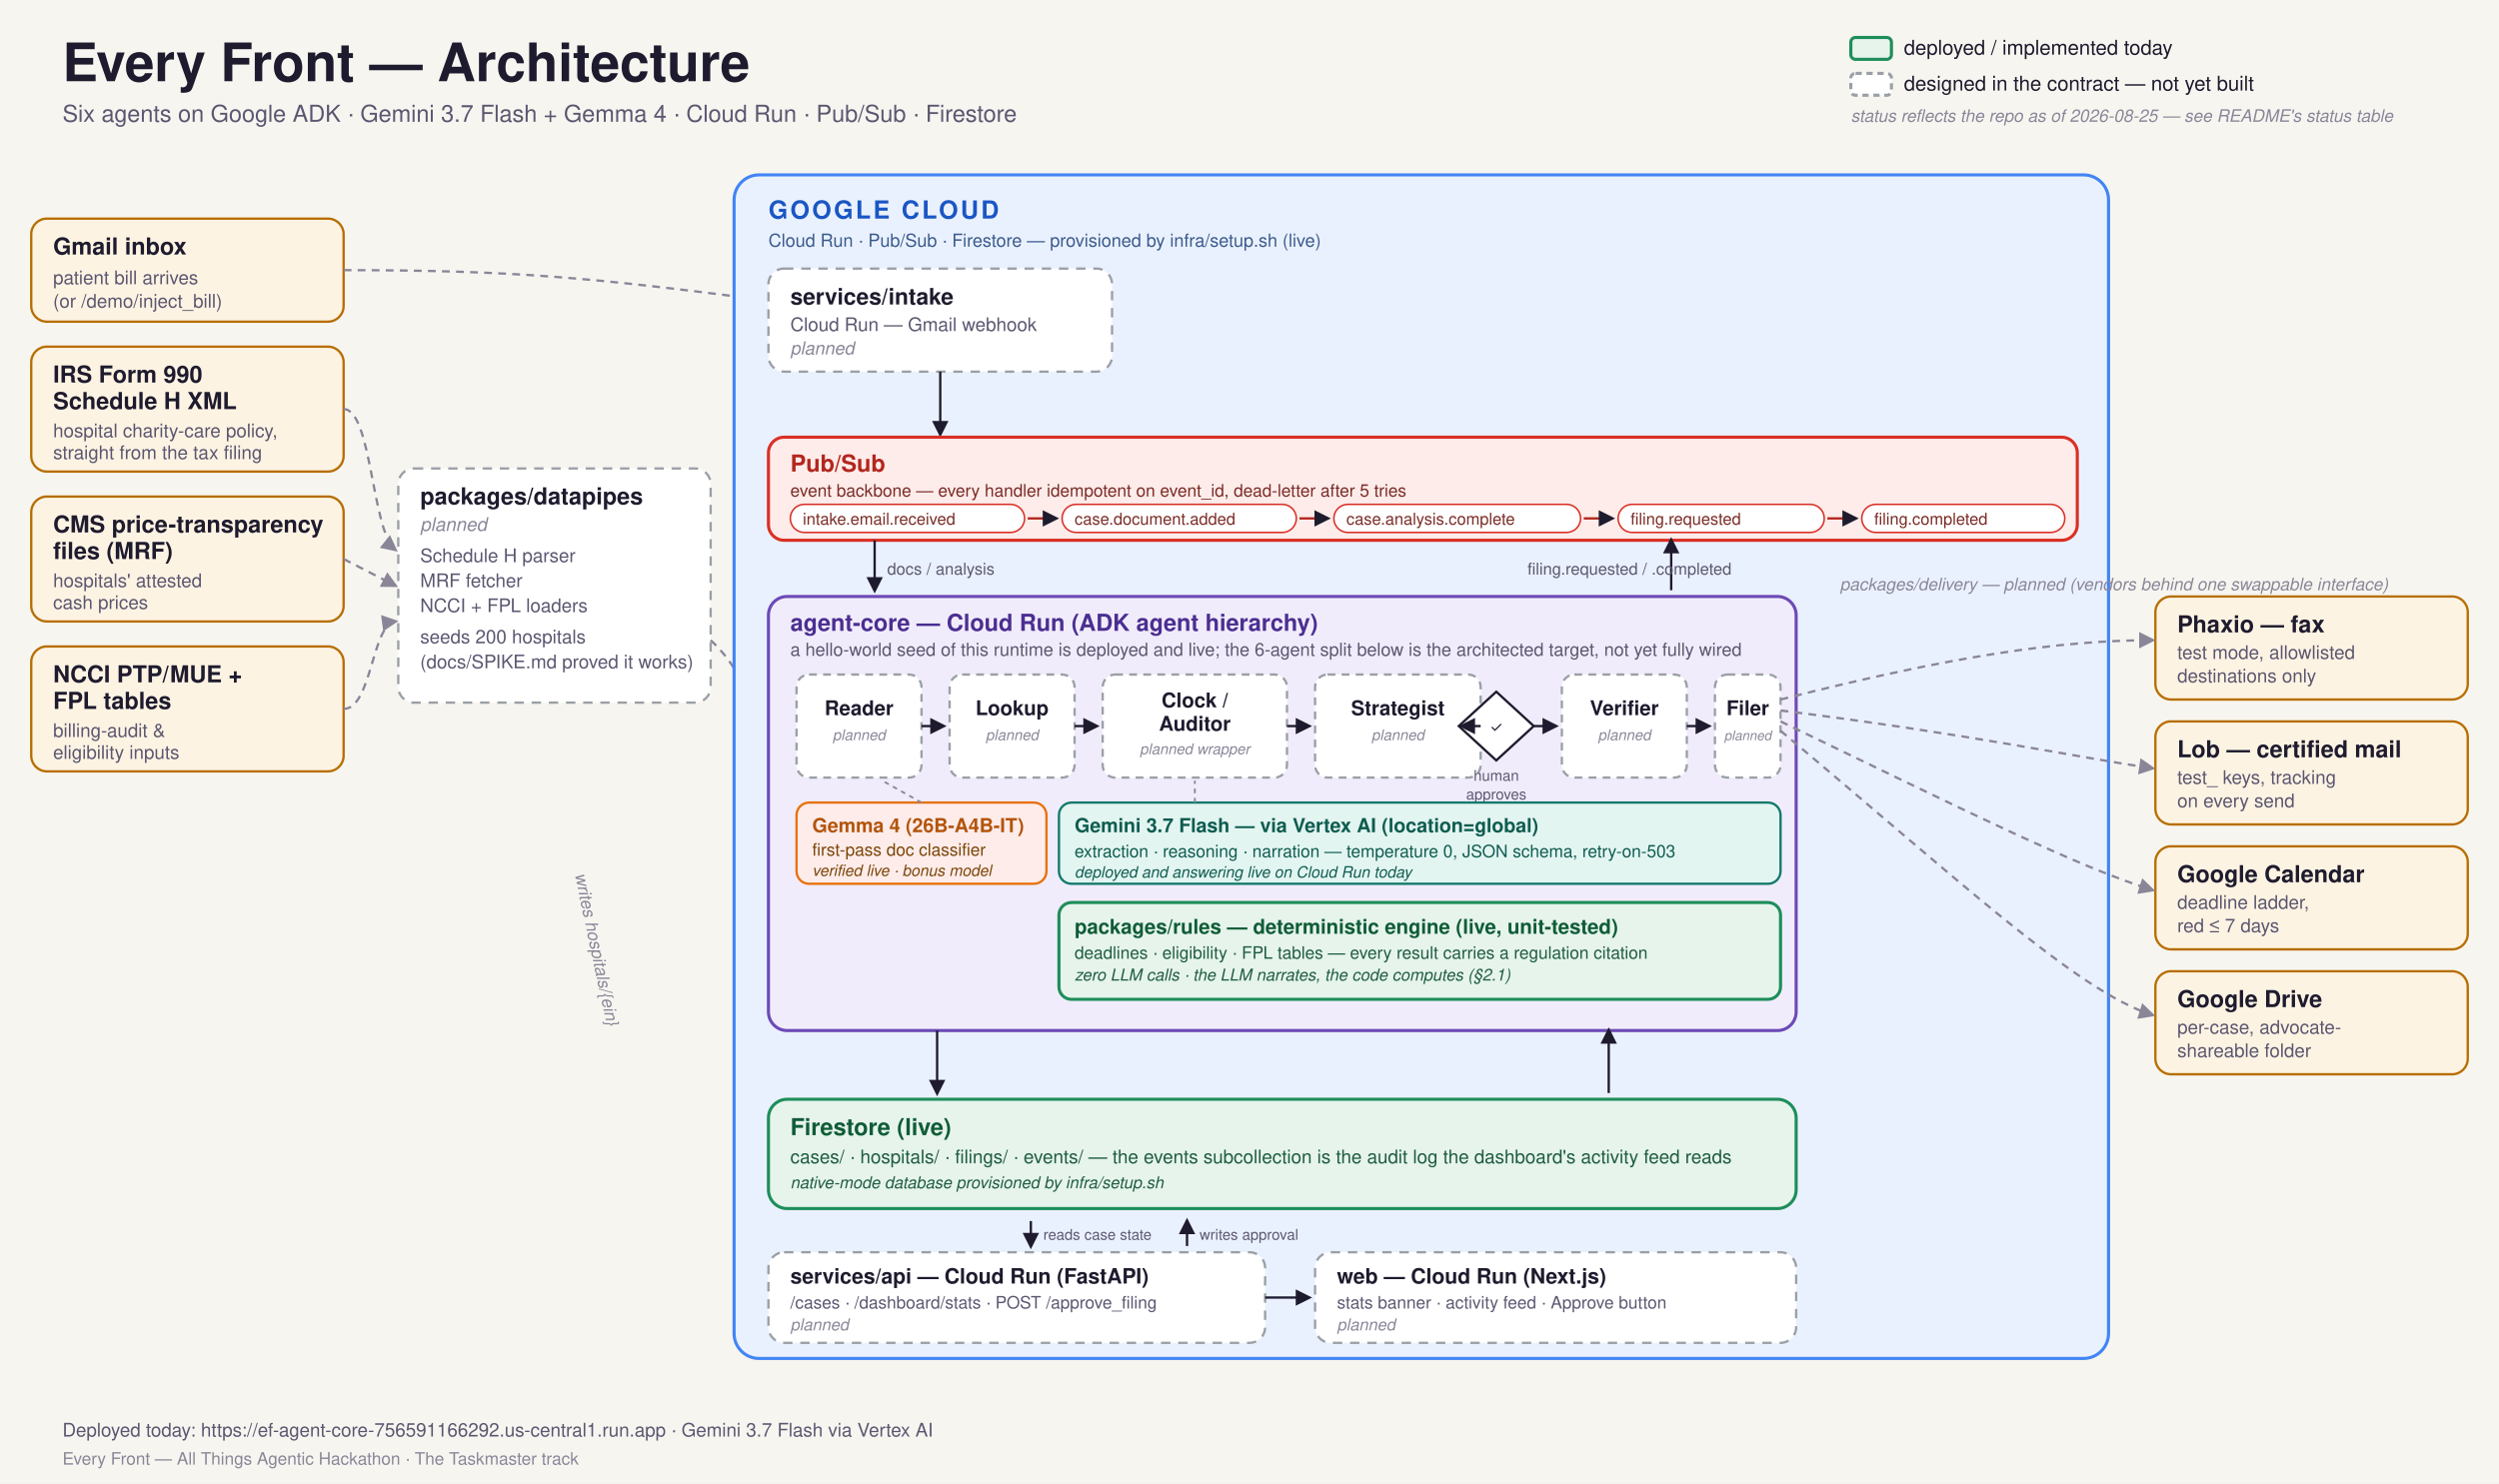
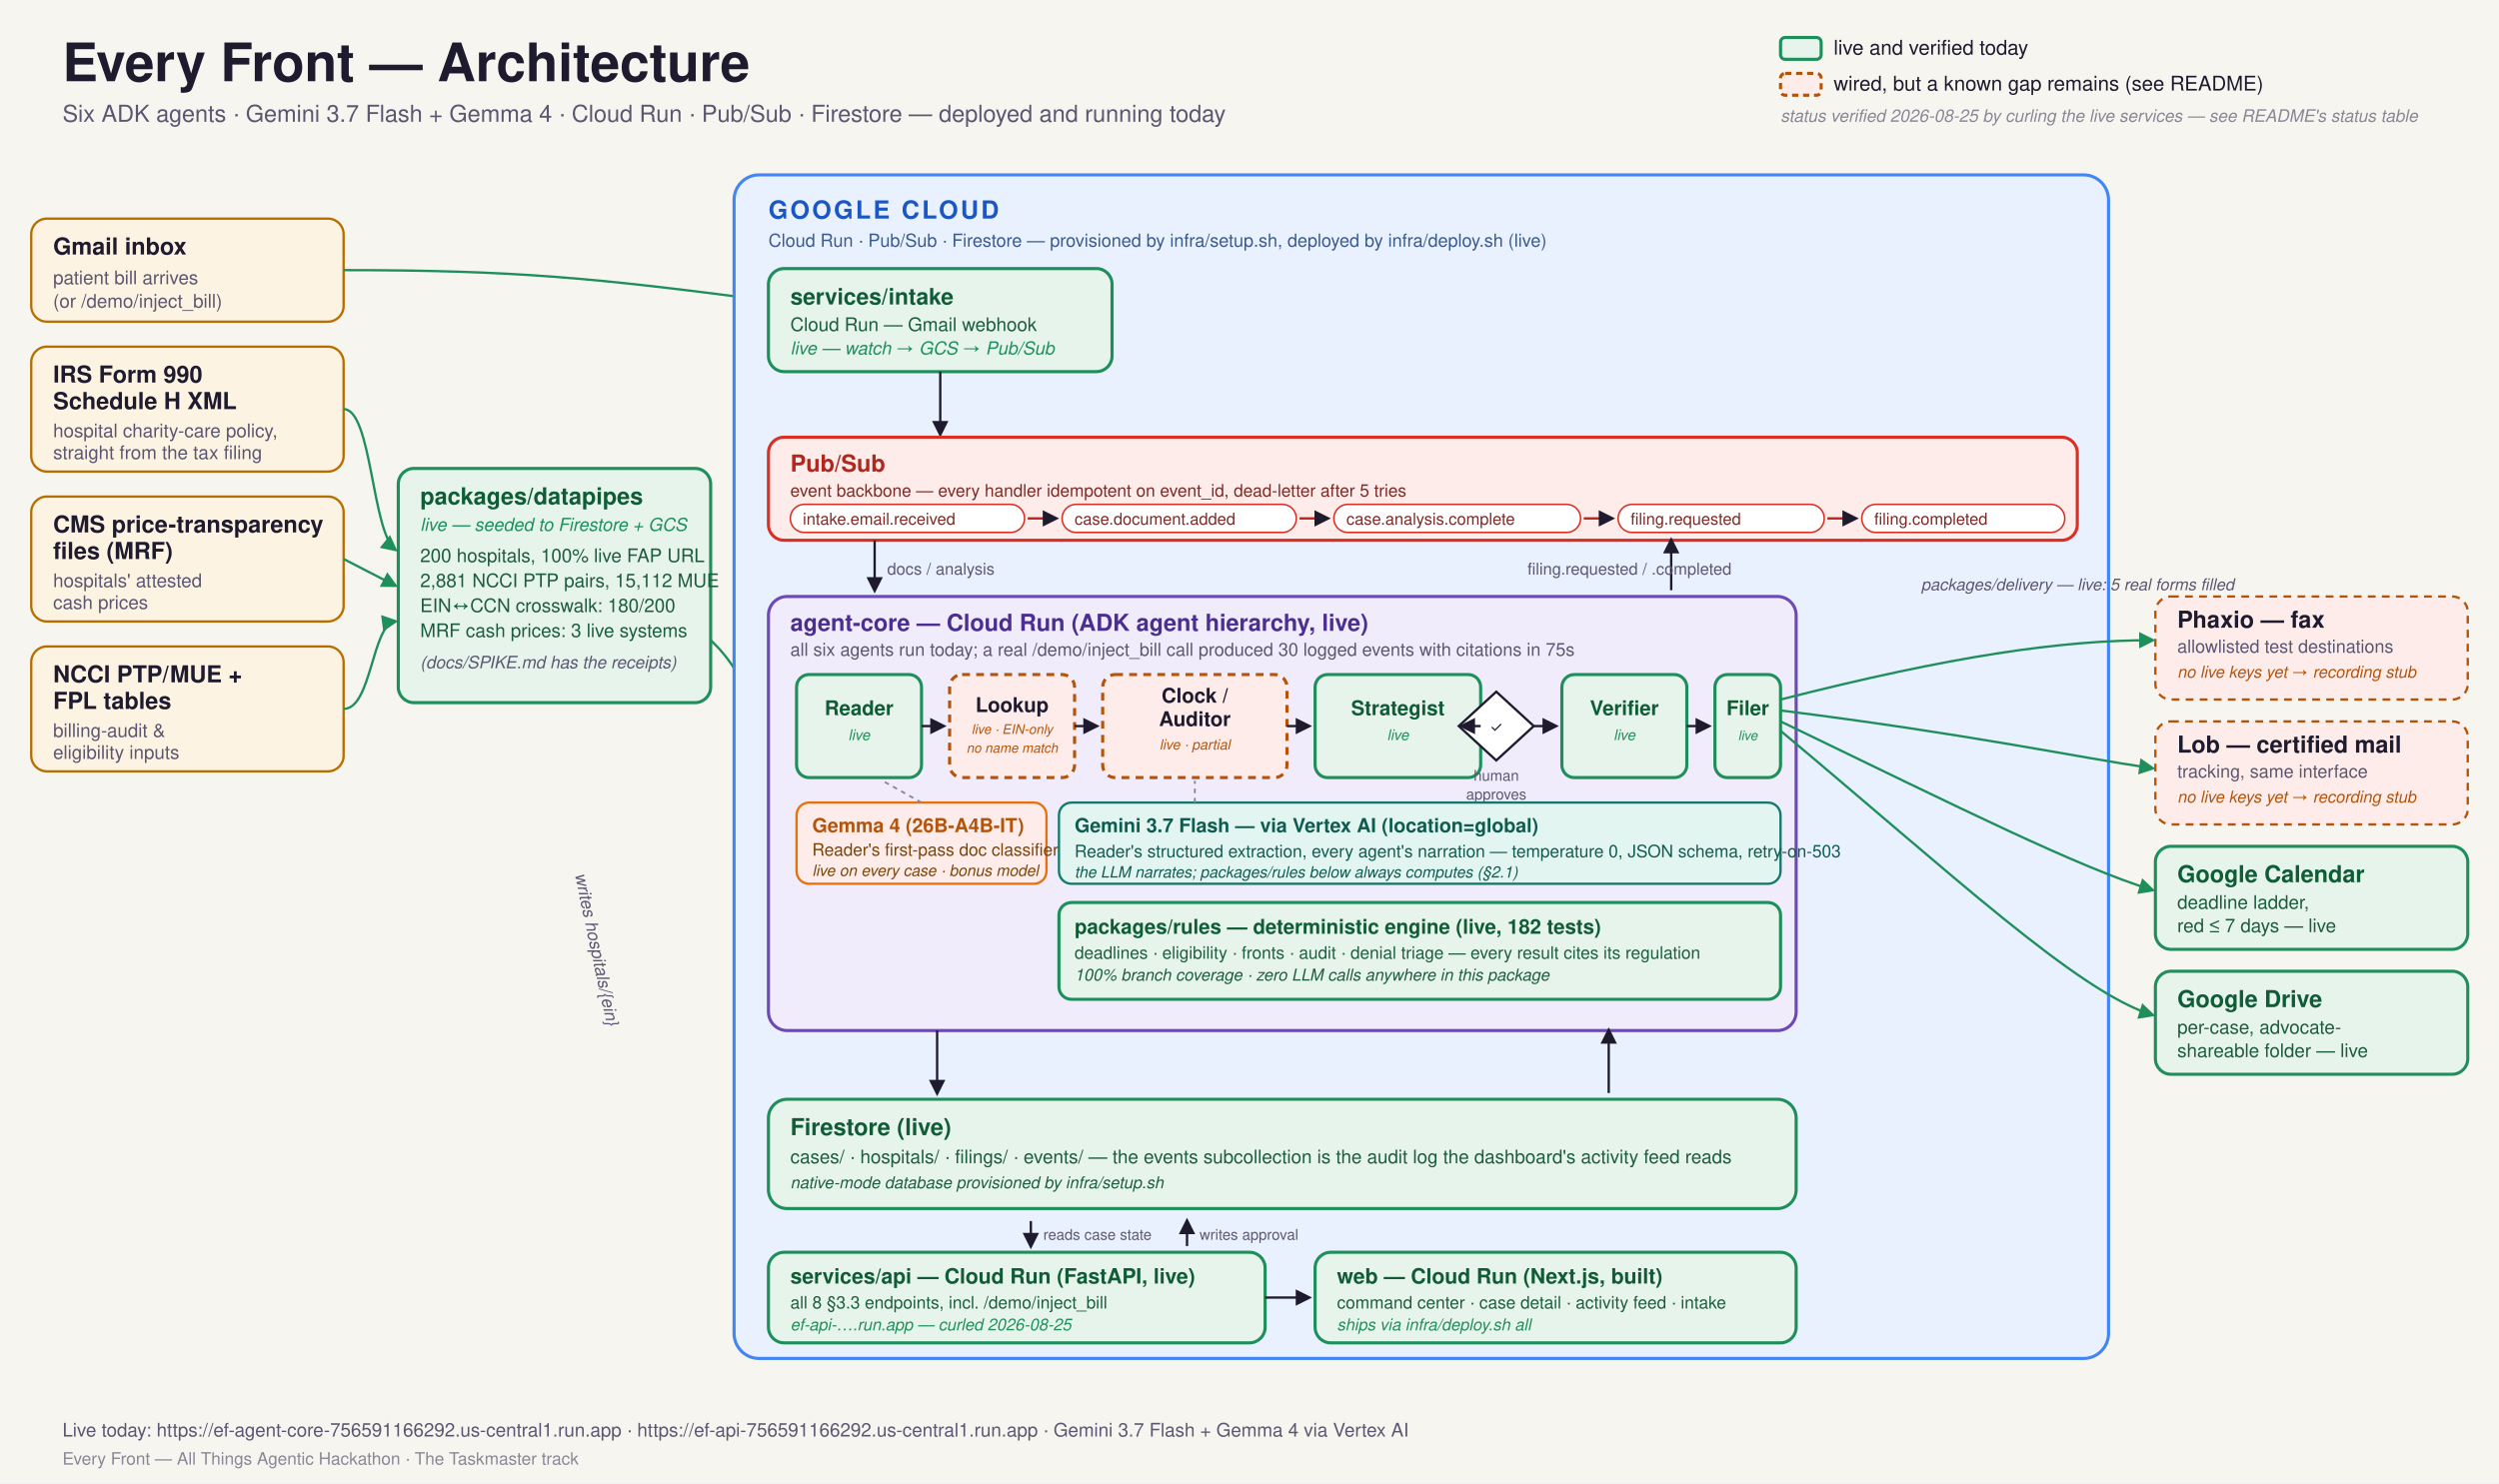
<svg xmlns="http://www.w3.org/2000/svg" viewBox="0 0 1600 950" width="1600" height="950" font-family="-apple-system, 'Segoe UI', Helvetica, Arial, sans-serif">
  <defs>
    <marker id="arrow" viewBox="0 0 10 10" refX="8" refY="5" markerWidth="7" markerHeight="7" orient="auto-start-reverse">
      <path d="M0,0 L10,5 L0,10 z" fill="#1E1B2E" />
    </marker>
    <marker id="arrowMuted" viewBox="0 0 10 10" refX="8" refY="5" markerWidth="7" markerHeight="7" orient="auto-start-reverse">
      <path d="M0,0 L10,5 L0,10 z" fill="#8A8698" />
    </marker>
    <marker id="arrowGreen" viewBox="0 0 10 10" refX="8" refY="5" markerWidth="7" markerHeight="7" orient="auto-start-reverse">
      <path d="M0,0 L10,5 L0,10 z" fill="#1E8E5A" />
    </marker>
  </defs>
  <rect x="0" y="0" width="1600" height="950" fill="#F7F5F0" />
  <text x="40" y="52" font-size="34" font-weight="700" fill="#1E1B2E">Every Front — Architecture</text>
-   <text x="40" y="78" font-size="15" fill="#5B5770">Six agents on Google ADK · Gemini 3.7 Flash + Gemma 4 · Cloud Run · Pub/Sub · Firestore</text>
+   <text x="40" y="78" font-size="15" fill="#5B5770">Six ADK agents · Gemini 3.7 Flash + Gemma 4 · Cloud Run · Pub/Sub · Firestore — deployed and running today</text>
  <g>
-     <rect x="1185" y="24" width="26" height="14" rx="3" fill="#E6F4EC" stroke="#1E8E5A" stroke-width="2" />
-     <text x="1219" y="35" font-size="13" fill="#1E1B2E">deployed / implemented today</text>
-     <rect x="1185" y="47" width="26" height="14" rx="3" fill="#FFFFFF" stroke="#9AA0A6" stroke-width="2" stroke-dasharray="4,3" />
-     <text x="1219" y="58" font-size="13" fill="#1E1B2E">designed in the contract — not yet built</text>
-     <text x="1185" y="78" font-size="11" font-style="italic" fill="#8A8698">status reflects the repo as of 2026-08-25 — see README's status table</text>
+     <rect x="1140" y="24" width="26" height="14" rx="3" fill="#E6F4EC" stroke="#1E8E5A" stroke-width="2" />
+     <text x="1174" y="35" font-size="13" fill="#1E1B2E">live and verified today</text>
+     <rect x="1140" y="47" width="26" height="14" rx="3" fill="#FDECEA" stroke="#B3540A" stroke-width="2" stroke-dasharray="4,3" />
+     <text x="1174" y="58" font-size="13" fill="#1E1B2E">wired, but a known gap remains (see README)</text>
+     <text x="1140" y="78" font-size="11" font-style="italic" fill="#8A8698">status verified 2026-08-25 by curling the live services — see README's status table</text>
  </g>
  <g>
    <rect x="20" y="140" width="200" height="66" rx="10" fill="#FDF3E3" stroke="#B76E00" stroke-width="1.5" />
    <text x="34" y="163" font-size="15" font-weight="600" fill="#1E1B2E">Gmail inbox</text>
    <text x="34" y="182" font-size="12" fill="#5B5770">patient bill arrives</text>
    <text x="34" y="197" font-size="12" fill="#5B5770">(or /demo/inject_bill)</text>
  </g>
  <g>
    <rect x="20" y="222" width="200" height="80" rx="10" fill="#FDF3E3" stroke="#B76E00" stroke-width="1.5" />
    <text x="34" y="245" font-size="15" font-weight="600" fill="#1E1B2E">IRS Form 990</text>
    <text x="34" y="262" font-size="15" font-weight="600" fill="#1E1B2E">Schedule H XML</text>
    <text x="34" y="280" font-size="12" fill="#5B5770">hospital charity-care policy,</text>
    <text x="34" y="294" font-size="12" fill="#5B5770">straight from the tax filing</text>
  </g>
  <g>
    <rect x="20" y="318" width="200" height="80" rx="10" fill="#FDF3E3" stroke="#B76E00" stroke-width="1.5" />
    <text x="34" y="341" font-size="15" font-weight="600" fill="#1E1B2E">CMS price-transparency</text>
    <text x="34" y="358" font-size="15" font-weight="600" fill="#1E1B2E">files (MRF)</text>
    <text x="34" y="376" font-size="12" fill="#5B5770">hospitals' attested</text>
    <text x="34" y="390" font-size="12" fill="#5B5770">cash prices</text>
  </g>
  <g>
    <rect x="20" y="414" width="200" height="80" rx="10" fill="#FDF3E3" stroke="#B76E00" stroke-width="1.5" />
    <text x="34" y="437" font-size="15" font-weight="600" fill="#1E1B2E">NCCI PTP/MUE +</text>
    <text x="34" y="454" font-size="15" font-weight="600" fill="#1E1B2E">FPL tables</text>
    <text x="34" y="472" font-size="12" fill="#5B5770">billing-audit &amp;</text>
    <text x="34" y="486" font-size="12" fill="#5B5770">eligibility inputs</text>
  </g>
  <g>
-     <rect x="255" y="300" width="200" height="150" rx="10" fill="#FFFFFF" stroke="#9AA0A6" stroke-width="1.5" stroke-dasharray="6,5" />
-     <text x="269" y="323" font-size="15" font-weight="600" fill="#1E1B2E">packages/datapipes</text>
-     <text x="269" y="340" font-size="12" fill="#8A8698" font-style="italic">planned</text>
-     <text x="269" y="360" font-size="12" fill="#5B5770">Schedule H parser</text>
-     <text x="269" y="376" font-size="12" fill="#5B5770">MRF fetcher</text>
-     <text x="269" y="392" font-size="12" fill="#5B5770">NCCI + FPL loaders</text>
-     <text x="269" y="412" font-size="12" fill="#5B5770">seeds 200 hospitals</text>
-     <text x="269" y="428" font-size="12" fill="#5B5770">(docs/SPIKE.md proved it works)</text>
+     <rect x="255" y="300" width="200" height="150" rx="10" fill="#E6F4EC" stroke="#1E8E5A" stroke-width="2" />
+     <text x="269" y="323" font-size="15" font-weight="600" fill="#0F5C36">packages/datapipes</text>
+     <text x="269" y="340" font-size="11.5" fill="#1E8E5A" font-style="italic">live — seeded to Firestore + GCS</text>
+     <text x="269" y="360" font-size="12" fill="#1E5C3E">200 hospitals, 100% live FAP URL</text>
+     <text x="269" y="376" font-size="12" fill="#1E5C3E">2,881 NCCI PTP pairs, 15,112 MUE</text>
+     <text x="269" y="392" font-size="12" fill="#1E5C3E">EIN↔CCN crosswalk: 180/200</text>
+     <text x="269" y="408" font-size="12" fill="#1E5C3E">MRF cash prices: 3 live systems</text>
+     <text x="269" y="428" font-size="11" fill="#5B5770" font-style="italic">(docs/SPIKE.md has the receipts)</text>
  </g>
-   <path d="M220,262 C238,262 238,340 253,352" fill="none" stroke="#8A8698" stroke-width="1.5" stroke-dasharray="5,4" marker-end="url(#arrowMuted)" />
-   <path d="M220,358 L253,375" fill="none" stroke="#8A8698" stroke-width="1.5" stroke-dasharray="5,4" marker-end="url(#arrowMuted)" />
-   <path d="M220,454 C238,454 238,400 253,398" fill="none" stroke="#8A8698" stroke-width="1.5" stroke-dasharray="5,4" marker-end="url(#arrowMuted)" />
-   <path d="M220,173 C330,173 380,178 488,192" fill="none" stroke="#8A8698" stroke-width="1.5" stroke-dasharray="5,4" marker-end="url(#arrowMuted)" />
-   <path d="M455,410 C520,470 470,600 488,712" fill="none" stroke="#8A8698" stroke-width="1.5" stroke-dasharray="5,4" marker-end="url(#arrowMuted)" />
-   <text x="368" y="560" font-size="11" fill="#8A8698" font-style="italic" transform="rotate(78 368 560)">writes hospitals/{ein}</text>
+   <path d="M220,262 C238,262 238,340 253,352" fill="none" stroke="#1E8E5A" stroke-width="1.5" marker-end="url(#arrowGreen)" />
+   <path d="M220,358 L253,375" fill="none" stroke="#1E8E5A" stroke-width="1.5" marker-end="url(#arrowGreen)" />
+   <path d="M220,454 C238,454 238,400 253,398" fill="none" stroke="#1E8E5A" stroke-width="1.5" marker-end="url(#arrowGreen)" />
+   <path d="M220,173 C330,173 380,178 488,192" fill="none" stroke="#1E8E5A" stroke-width="1.5" marker-end="url(#arrowGreen)" />
+   <path d="M455,410 C520,470 470,600 488,712" fill="none" stroke="#1E8E5A" stroke-width="1.5" marker-end="url(#arrowGreen)" />
+   <text x="368" y="560" font-size="11" fill="#5B5770" font-style="italic" transform="rotate(78 368 560)">writes hospitals/{ein}</text>
  <rect x="470" y="112" width="880" height="758" rx="16" fill="#EAF1FE" stroke="#4285F4" stroke-width="2" />
  <text x="492" y="140" font-size="16" font-weight="700" fill="#1A56C4" letter-spacing="1.5">GOOGLE CLOUD</text>
-   <text x="492" y="158" font-size="11.5" fill="#3A5A8C">Cloud Run · Pub/Sub · Firestore — provisioned by infra/setup.sh (live)</text>
-   <rect x="492" y="172" width="220" height="66" rx="10" fill="#FFFFFF" stroke="#9AA0A6" stroke-width="1.5" stroke-dasharray="6,5" />
-   <text x="506" y="195" font-size="14.5" font-weight="600" fill="#1E1B2E">services/intake</text>
-   <text x="506" y="212" font-size="12" fill="#5B5770">Cloud Run — Gmail webhook</text>
-   <text x="506" y="227" font-size="11.5" fill="#8A8698" font-style="italic">planned</text>
+   <text x="492" y="158" font-size="11.5" fill="#3A5A8C">Cloud Run · Pub/Sub · Firestore — provisioned by infra/setup.sh, deployed by infra/deploy.sh (live)</text>
+   <rect x="492" y="172" width="220" height="66" rx="10" fill="#E6F4EC" stroke="#1E8E5A" stroke-width="2" />
+   <text x="506" y="195" font-size="14.5" font-weight="600" fill="#0F5C36">services/intake</text>
+   <text x="506" y="212" font-size="12" fill="#1E5C3E">Cloud Run — Gmail webhook</text>
+   <text x="506" y="227" font-size="11.5" fill="#1E8E5A" font-style="italic">live — watch → GCS → Pub/Sub</text>
  <line x1="602" y1="238" x2="602" y2="278" stroke="#1E1B2E" stroke-width="1.5" marker-end="url(#arrow)" />
  <rect x="492" y="280" width="838" height="66" rx="10" fill="#FDECEA" stroke="#D93025" stroke-width="2" />
  <text x="506" y="302" font-size="15" font-weight="700" fill="#B3261E">Pub/Sub</text>
  <text x="506" y="318" font-size="11" fill="#7A2B26">event backbone — every handler idempotent on event_id, dead-letter after 5 tries</text>
  <g font-size="10.5" fill="#7A2B26">
    <rect x="506" y="323" width="150" height="18" rx="9" fill="#FFFFFF" stroke="#D93025" stroke-width="1" />
    <text x="514" y="336">intake.email.received</text>
    <path d="M658,332 L676,332" stroke="#B3261E" stroke-width="1.5" marker-end="url(#arrow)" />
    <rect x="680" y="323" width="150" height="18" rx="9" fill="#FFFFFF" stroke="#D93025" stroke-width="1" />
    <text x="688" y="336">case.document.added</text>
    <path d="M832,332 L850,332" stroke="#B3261E" stroke-width="1.5" marker-end="url(#arrow)" />
    <rect x="854" y="323" width="158" height="18" rx="9" fill="#FFFFFF" stroke="#D93025" stroke-width="1" />
    <text x="862" y="336">case.analysis.complete</text>
    <path d="M1014,332 L1032,332" stroke="#B3261E" stroke-width="1.5" marker-end="url(#arrow)" />
    <rect x="1036" y="323" width="132" height="18" rx="9" fill="#FFFFFF" stroke="#D93025" stroke-width="1" />
    <text x="1044" y="336">filing.requested</text>
    <path d="M1170,332 L1188,332" stroke="#B3261E" stroke-width="1.5" marker-end="url(#arrow)" />
    <rect x="1192" y="323" width="130" height="18" rx="9" fill="#FFFFFF" stroke="#D93025" stroke-width="1" />
    <text x="1200" y="336">filing.completed</text>
  </g>
  <line x1="560" y1="346" x2="560" y2="378" stroke="#1E1B2E" stroke-width="1.5" marker-end="url(#arrow)" />
  <text x="568" y="368" font-size="10.5" fill="#5B5770">docs / analysis</text>
  <line x1="1070" y1="378" x2="1070" y2="346" stroke="#1E1B2E" stroke-width="1.5" marker-end="url(#arrow)" />
  <text x="978" y="368" font-size="10.5" fill="#5B5770">filing.requested / .completed</text>
  <rect x="492" y="382" width="658" height="278" rx="12" fill="#F1ECFB" stroke="#6C4AB6" stroke-width="2" />
-   <text x="506" y="404" font-size="15" font-weight="700" fill="#4B2E91">agent-core — Cloud Run (ADK agent hierarchy)</text>
-   <text x="506" y="420" font-size="11.5" fill="#5B5770">a hello-world seed of this runtime is deployed and live; the 6-agent split below is the architected target, not yet fully wired</text>
-   <rect x="510" y="432" width="80" height="66" rx="8" fill="#FFFFFF" stroke="#9AA0A6" stroke-width="1.5" stroke-dasharray="5,4" />
-   <text x="550" y="458" font-size="13" font-weight="600" fill="#1E1B2E" text-anchor="middle">Reader</text>
-   <text x="550" y="474" font-size="9.5" fill="#8A8698" text-anchor="middle" font-style="italic">planned</text>
+   <text x="506" y="404" font-size="15" font-weight="700" fill="#4B2E91">agent-core — Cloud Run (ADK agent hierarchy, live)</text>
+   <text x="506" y="420" font-size="11.5" fill="#5B5770">all six agents run today; a real /demo/inject_bill call produced 30 logged events with citations in 75s</text>
+   <rect x="510" y="432" width="80" height="66" rx="8" fill="#E6F4EC" stroke="#1E8E5A" stroke-width="2" />
+   <text x="550" y="458" font-size="13" font-weight="600" fill="#0F5C36" text-anchor="middle">Reader</text>
+   <text x="550" y="474" font-size="9.5" fill="#1E8E5A" text-anchor="middle" font-style="italic">live</text>
  <path d="M590,465 L604,465" stroke="#1E1B2E" stroke-width="1.5" marker-end="url(#arrow)" />
-   <rect x="608" y="432" width="80" height="66" rx="8" fill="#FFFFFF" stroke="#9AA0A6" stroke-width="1.5" stroke-dasharray="5,4" />
-   <text x="648" y="458" font-size="13" font-weight="600" fill="#1E1B2E" text-anchor="middle">Lookup</text>
-   <text x="648" y="474" font-size="9.5" fill="#8A8698" text-anchor="middle" font-style="italic">planned</text>
+   <rect x="608" y="432" width="80" height="66" rx="8" fill="#FDECEA" stroke="#B3540A" stroke-width="2" stroke-dasharray="5,4" />
+   <text x="648" y="456" font-size="13" font-weight="600" fill="#1E1B2E" text-anchor="middle">Lookup</text>
+   <text x="648" y="470" font-size="8.5" fill="#B3540A" text-anchor="middle" font-style="italic">live · EIN-only</text>
+   <text x="648" y="482" font-size="8.5" fill="#B3540A" text-anchor="middle" font-style="italic">no name match</text>
  <path d="M688,465 L702,465" stroke="#1E1B2E" stroke-width="1.5" marker-end="url(#arrow)" />
-   <rect x="706" y="432" width="118" height="66" rx="8" fill="#FFFFFF" stroke="#9AA0A6" stroke-width="1.5" stroke-dasharray="5,4" />
-   <text x="765" y="453" font-size="13" font-weight="600" fill="#1E1B2E" text-anchor="middle">Clock /</text>
-   <text x="765" y="468" font-size="13" font-weight="600" fill="#1E1B2E" text-anchor="middle">Auditor</text>
-   <text x="765" y="483" font-size="9.5" fill="#8A8698" text-anchor="middle" font-style="italic">planned wrapper</text>
+   <rect x="706" y="432" width="118" height="66" rx="8" fill="#FDECEA" stroke="#B3540A" stroke-width="2" stroke-dasharray="5,4" />
+   <text x="765" y="450" font-size="13" font-weight="600" fill="#1E1B2E" text-anchor="middle">Clock /</text>
+   <text x="765" y="465" font-size="13" font-weight="600" fill="#1E1B2E" text-anchor="middle">Auditor</text>
+   <text x="765" y="480" font-size="9" fill="#B3540A" text-anchor="middle" font-style="italic">live · partial</text>
  <path d="M824,465 L838,465" stroke="#1E1B2E" stroke-width="1.5" marker-end="url(#arrow)" />
-   <rect x="842" y="432" width="106" height="66" rx="8" fill="#FFFFFF" stroke="#9AA0A6" stroke-width="1.5" stroke-dasharray="5,4" />
-   <text x="895" y="458" font-size="13" font-weight="600" fill="#1E1B2E" text-anchor="middle">Strategist</text>
-   <text x="895" y="474" font-size="9.5" fill="#8A8698" text-anchor="middle" font-style="italic">planned</text>
+   <rect x="842" y="432" width="106" height="66" rx="8" fill="#E6F4EC" stroke="#1E8E5A" stroke-width="2" />
+   <text x="895" y="458" font-size="13" font-weight="600" fill="#0F5C36" text-anchor="middle">Strategist</text>
+   <text x="895" y="474" font-size="9.5" fill="#1E8E5A" text-anchor="middle" font-style="italic">live</text>
  <path d="M958,443 L982,465 L958,487 L934,465 Z" fill="#FFFFFF" stroke="#1E1B2E" stroke-width="1.5" />
  <text x="958" y="469" font-size="9.5" fill="#1E1B2E" text-anchor="middle">✓</text>
  <text x="958" y="500" font-size="9.5" fill="#5B5770" text-anchor="middle">human</text>
  <text x="958" y="512" font-size="9.5" fill="#5B5770" text-anchor="middle">approves</text>
  <path d="M948,465 L936,465" stroke="#1E1B2E" stroke-width="1.5" marker-end="url(#arrow)" />
  <path d="M982,465 L996,465" stroke="#1E1B2E" stroke-width="1.5" marker-end="url(#arrow)" />
-   <rect x="1000" y="432" width="80" height="66" rx="8" fill="#FFFFFF" stroke="#9AA0A6" stroke-width="1.5" stroke-dasharray="5,4" />
-   <text x="1040" y="458" font-size="13" font-weight="600" fill="#1E1B2E" text-anchor="middle">Verifier</text>
-   <text x="1040" y="474" font-size="9.5" fill="#8A8698" text-anchor="middle" font-style="italic">planned</text>
+   <rect x="1000" y="432" width="80" height="66" rx="8" fill="#E6F4EC" stroke="#1E8E5A" stroke-width="2" />
+   <text x="1040" y="458" font-size="13" font-weight="600" fill="#0F5C36" text-anchor="middle">Verifier</text>
+   <text x="1040" y="474" font-size="9.5" fill="#1E8E5A" text-anchor="middle" font-style="italic">live</text>
  <path d="M1080,465 L1094,465" stroke="#1E1B2E" stroke-width="1.5" marker-end="url(#arrow)" />
-   <rect x="1098" y="432" width="42" height="66" rx="8" fill="#FFFFFF" stroke="#9AA0A6" stroke-width="1.5" stroke-dasharray="5,4" />
-   <text x="1119" y="458" font-size="13" font-weight="600" fill="#1E1B2E" text-anchor="middle">Filer</text>
-   <text x="1119" y="474" font-size="8.5" fill="#8A8698" text-anchor="middle" font-style="italic">planned</text>
+   <rect x="1098" y="432" width="42" height="66" rx="8" fill="#E6F4EC" stroke="#1E8E5A" stroke-width="2" />
+   <text x="1119" y="458" font-size="13" font-weight="600" fill="#0F5C36" text-anchor="middle">Filer</text>
+   <text x="1119" y="474" font-size="8.5" fill="#1E8E5A" text-anchor="middle" font-style="italic">live</text>
  <rect x="510" y="514" width="160" height="52" rx="8" fill="#FDECEA" stroke="#E8710A" stroke-width="1.5" />
  <text x="520" y="533" font-size="12.5" font-weight="700" fill="#B3540A">Gemma 4 (26B-A4B-IT)</text>
-   <text x="520" y="548" font-size="11" fill="#7A4406">first-pass doc classifier</text>
-   <text x="520" y="561" font-size="10" fill="#7A4406" font-style="italic">verified live · bonus model</text>
+   <text x="520" y="548" font-size="11" fill="#7A4406">Reader's first-pass doc classifier</text>
+   <text x="520" y="561" font-size="10" fill="#7A4406" font-style="italic">live on every case · bonus model</text>
  <line x1="590" y1="514" x2="565" y2="500" stroke="#8A8698" stroke-width="1.2" stroke-dasharray="3,3" />
  <rect x="678" y="514" width="462" height="52" rx="8" fill="#E3F5F1" stroke="#12796B" stroke-width="1.5" />
  <text x="688" y="533" font-size="12.5" font-weight="700" fill="#0E5C50">Gemini 3.7 Flash — via Vertex AI (location=global)</text>
-   <text x="688" y="549" font-size="11" fill="#0E5C50">extraction · reasoning · narration — temperature 0, JSON schema, retry-on-503</text>
-   <text x="688" y="562" font-size="10" fill="#0E5C50" font-style="italic">deployed and answering live on Cloud Run today</text>
+   <text x="688" y="549" font-size="11" fill="#0E5C50">Reader's structured extraction, every agent's narration — temperature 0, JSON schema, retry-on-503</text>
+   <text x="688" y="562" font-size="10" fill="#0E5C50" font-style="italic">the LLM narrates; packages/rules below always computes (§2.1)</text>
  <line x1="765" y1="514" x2="765" y2="500" stroke="#8A8698" stroke-width="1.2" stroke-dasharray="3,3" />
  <rect x="678" y="578" width="462" height="62" rx="8" fill="#E6F4EC" stroke="#1E8E5A" stroke-width="2" />
-   <text x="688" y="598" font-size="13" font-weight="700" fill="#0F5C36">packages/rules — deterministic engine (live, unit-tested)</text>
-   <text x="688" y="614" font-size="11" fill="#1E5C3E">deadlines · eligibility · FPL tables — every result carries a regulation citation</text>
-   <text x="688" y="628" font-size="10.5" fill="#1E5C3E" font-style="italic">zero LLM calls · the LLM narrates, the code computes (§2.1)</text>
+   <text x="688" y="598" font-size="13" font-weight="700" fill="#0F5C36">packages/rules — deterministic engine (live, 182 tests)</text>
+   <text x="688" y="614" font-size="11" fill="#1E5C3E">deadlines · eligibility · fronts · audit · denial triage — every result cites its regulation</text>
+   <text x="688" y="628" font-size="10.5" fill="#1E5C3E" font-style="italic">100% branch coverage · zero LLM calls anywhere in this package</text>
  <line x1="600" y1="660" x2="600" y2="700" stroke="#1E1B2E" stroke-width="1.5" marker-end="url(#arrow)" />
  <line x1="1030" y1="700" x2="1030" y2="660" stroke="#1E1B2E" stroke-width="1.5" marker-end="url(#arrow)" />
  <rect x="492" y="704" width="658" height="70" rx="12" fill="#E6F4EC" stroke="#1E8E5A" stroke-width="2" />
  <text x="506" y="727" font-size="15" font-weight="700" fill="#0F5C36">Firestore (live)</text>
  <text x="506" y="745" font-size="12" fill="#1E5C3E">cases/ · hospitals/ · filings/ · events/ — the events subcollection is the audit log the dashboard's activity feed reads</text>
  <text x="506" y="761" font-size="10.5" fill="#1E5C3E" font-style="italic">native-mode database provisioned by infra/setup.sh</text>
  <line x1="660" y1="782" x2="660" y2="798" stroke="#1E1B2E" stroke-width="1.5" marker-end="url(#arrow)" />
  <text x="668" y="794" font-size="9.5" fill="#5B5770">reads case state</text>
  <line x1="760" y1="798" x2="760" y2="782" stroke="#1E1B2E" stroke-width="1.5" marker-end="url(#arrow)" />
  <text x="768" y="794" font-size="9.5" fill="#5B5770">writes approval</text>
-   <rect x="492" y="802" width="318" height="58" rx="10" fill="#FFFFFF" stroke="#9AA0A6" stroke-width="1.5" stroke-dasharray="6,5" />
-   <text x="506" y="822" font-size="13.5" font-weight="600" fill="#1E1B2E">services/api — Cloud Run (FastAPI)</text>
-   <text x="506" y="838" font-size="11" fill="#5B5770">/cases · /dashboard/stats · POST /approve_filing</text>
-   <text x="506" y="852" font-size="10.5" fill="#8A8698" font-style="italic">planned</text>
+   <rect x="492" y="802" width="318" height="58" rx="10" fill="#E6F4EC" stroke="#1E8E5A" stroke-width="2" />
+   <text x="506" y="822" font-size="13.5" font-weight="600" fill="#0F5C36">services/api — Cloud Run (FastAPI, live)</text>
+   <text x="506" y="838" font-size="11" fill="#1E5C3E">all 8 §3.3 endpoints, incl. /demo/inject_bill</text>
+   <text x="506" y="852" font-size="10.5" fill="#1E8E5A" font-style="italic">ef-api-….run.app — curled 2026-08-25</text>
  <line x1="810" y1="831" x2="838" y2="831" stroke="#1E1B2E" stroke-width="1.5" marker-end="url(#arrow)" />
-   <rect x="842" y="802" width="308" height="58" rx="10" fill="#FFFFFF" stroke="#9AA0A6" stroke-width="1.5" stroke-dasharray="6,5" />
-   <text x="856" y="822" font-size="13.5" font-weight="600" fill="#1E1B2E">web — Cloud Run (Next.js)</text>
-   <text x="856" y="838" font-size="11" fill="#5B5770">stats banner · activity feed · Approve button</text>
-   <text x="856" y="852" font-size="10.5" fill="#8A8698" font-style="italic">planned</text>
+   <rect x="842" y="802" width="308" height="58" rx="10" fill="#E6F4EC" stroke="#1E8E5A" stroke-width="2" />
+   <text x="856" y="822" font-size="13.5" font-weight="600" fill="#0F5C36">web — Cloud Run (Next.js, built)</text>
+   <text x="856" y="838" font-size="11" fill="#1E5C3E">command center · case detail · activity feed · intake</text>
+   <text x="856" y="852" font-size="10.5" fill="#1E8E5A" font-style="italic">ships via infra/deploy.sh all</text>
  <g>
-     <rect x="1380" y="382" width="200" height="66" rx="10" fill="#FDF3E3" stroke="#B76E00" stroke-width="1.5" />
-     <text x="1394" y="405" font-size="15" font-weight="600" fill="#1E1B2E">Phaxio — fax</text>
-     <text x="1394" y="422" font-size="12" fill="#5B5770">test mode, allowlisted</text>
-     <text x="1394" y="437" font-size="12" fill="#5B5770">destinations only</text>
+     <rect x="1380" y="382" width="200" height="66" rx="10" fill="#FDECEA" stroke="#B3540A" stroke-width="1.5" stroke-dasharray="5,4" />
+     <text x="1394" y="402" font-size="15" font-weight="600" fill="#1E1B2E">Phaxio — fax</text>
+     <text x="1394" y="418" font-size="11.5" fill="#5B5770">allowlisted test destinations</text>
+     <text x="1394" y="434" font-size="10.5" fill="#B3540A" font-style="italic">no live keys yet → recording stub</text>
  </g>
  <g>
-     <rect x="1380" y="462" width="200" height="66" rx="10" fill="#FDF3E3" stroke="#B76E00" stroke-width="1.5" />
-     <text x="1394" y="485" font-size="15" font-weight="600" fill="#1E1B2E">Lob — certified mail</text>
-     <text x="1394" y="502" font-size="12" fill="#5B5770">test_ keys, tracking</text>
-     <text x="1394" y="517" font-size="12" fill="#5B5770">on every send</text>
+     <rect x="1380" y="462" width="200" height="66" rx="10" fill="#FDECEA" stroke="#B3540A" stroke-width="1.5" stroke-dasharray="5,4" />
+     <text x="1394" y="482" font-size="15" font-weight="600" fill="#1E1B2E">Lob — certified mail</text>
+     <text x="1394" y="498" font-size="11.5" fill="#5B5770">tracking, same interface</text>
+     <text x="1394" y="514" font-size="10.5" fill="#B3540A" font-style="italic">no live keys yet → recording stub</text>
  </g>
  <g>
-     <rect x="1380" y="542" width="200" height="66" rx="10" fill="#FDF3E3" stroke="#B76E00" stroke-width="1.5" />
-     <text x="1394" y="565" font-size="15" font-weight="600" fill="#1E1B2E">Google Calendar</text>
-     <text x="1394" y="582" font-size="12" fill="#5B5770">deadline ladder,</text>
-     <text x="1394" y="597" font-size="12" fill="#5B5770">red ≤ 7 days</text>
+     <rect x="1380" y="542" width="200" height="66" rx="10" fill="#E6F4EC" stroke="#1E8E5A" stroke-width="2" />
+     <text x="1394" y="565" font-size="15" font-weight="600" fill="#0F5C36">Google Calendar</text>
+     <text x="1394" y="582" font-size="12" fill="#1E5C3E">deadline ladder,</text>
+     <text x="1394" y="597" font-size="12" fill="#1E5C3E">red ≤ 7 days — live</text>
  </g>
  <g>
-     <rect x="1380" y="622" width="200" height="66" rx="10" fill="#FDF3E3" stroke="#B76E00" stroke-width="1.5" />
-     <text x="1394" y="645" font-size="15" font-weight="600" fill="#1E1B2E">Google Drive</text>
-     <text x="1394" y="662" font-size="12" fill="#5B5770">per-case, advocate-</text>
-     <text x="1394" y="677" font-size="12" fill="#5B5770">shareable folder</text>
+     <rect x="1380" y="622" width="200" height="66" rx="10" fill="#E6F4EC" stroke="#1E8E5A" stroke-width="2" />
+     <text x="1394" y="645" font-size="15" font-weight="600" fill="#0F5C36">Google Drive</text>
+     <text x="1394" y="662" font-size="12" fill="#1E5C3E">per-case, advocate-</text>
+     <text x="1394" y="677" font-size="12" fill="#1E5C3E">shareable folder — live</text>
  </g>
-   <path d="M1140,448 C1250,420 1320,410 1378,410" fill="none" stroke="#8A8698" stroke-width="1.5" stroke-dasharray="5,4" marker-end="url(#arrowMuted)" />
-   <path d="M1140,455 C1260,470 1330,485 1378,492" fill="none" stroke="#8A8698" stroke-width="1.5" stroke-dasharray="5,4" marker-end="url(#arrowMuted)" />
-   <path d="M1140,462 C1260,520 1330,555 1378,570" fill="none" stroke="#8A8698" stroke-width="1.5" stroke-dasharray="5,4" marker-end="url(#arrowMuted)" />
-   <path d="M1140,468 C1250,560 1330,635 1378,650" fill="none" stroke="#8A8698" stroke-width="1.5" stroke-dasharray="5,4" marker-end="url(#arrowMuted)" />
-   <text x="1178" y="378" font-size="11" fill="#8A8698" font-style="italic">packages/delivery — planned (vendors behind one swappable interface)</text>
-   <text x="40" y="920" font-size="12" fill="#5B5770">Deployed today: https://ef-agent-core-756591166292.us-central1.run.app · Gemini 3.7 Flash via Vertex AI</text>
+   <path d="M1140,448 C1250,420 1320,410 1378,410" fill="none" stroke="#1E8E5A" stroke-width="1.5" marker-end="url(#arrowGreen)" />
+   <path d="M1140,455 C1260,470 1330,485 1378,492" fill="none" stroke="#1E8E5A" stroke-width="1.5" marker-end="url(#arrowGreen)" />
+   <path d="M1140,462 C1260,520 1330,555 1378,570" fill="none" stroke="#1E8E5A" stroke-width="1.5" marker-end="url(#arrowGreen)" />
+   <path d="M1140,468 C1250,560 1330,635 1378,650" fill="none" stroke="#1E8E5A" stroke-width="1.5" marker-end="url(#arrowGreen)" />
+   <text x="1230" y="378" font-size="10.5" fill="#5B5770" font-style="italic">packages/delivery — live: 5 real forms filled</text>
+   <text x="40" y="920" font-size="12" fill="#5B5770">Live today: https://ef-agent-core-756591166292.us-central1.run.app · https://ef-api-756591166292.us-central1.run.app · Gemini 3.7 Flash + Gemma 4 via Vertex AI</text>
  <text x="40" y="938" font-size="11" fill="#8A8698">Every Front — All Things Agentic Hackathon · The Taskmaster track</text>
</svg>
